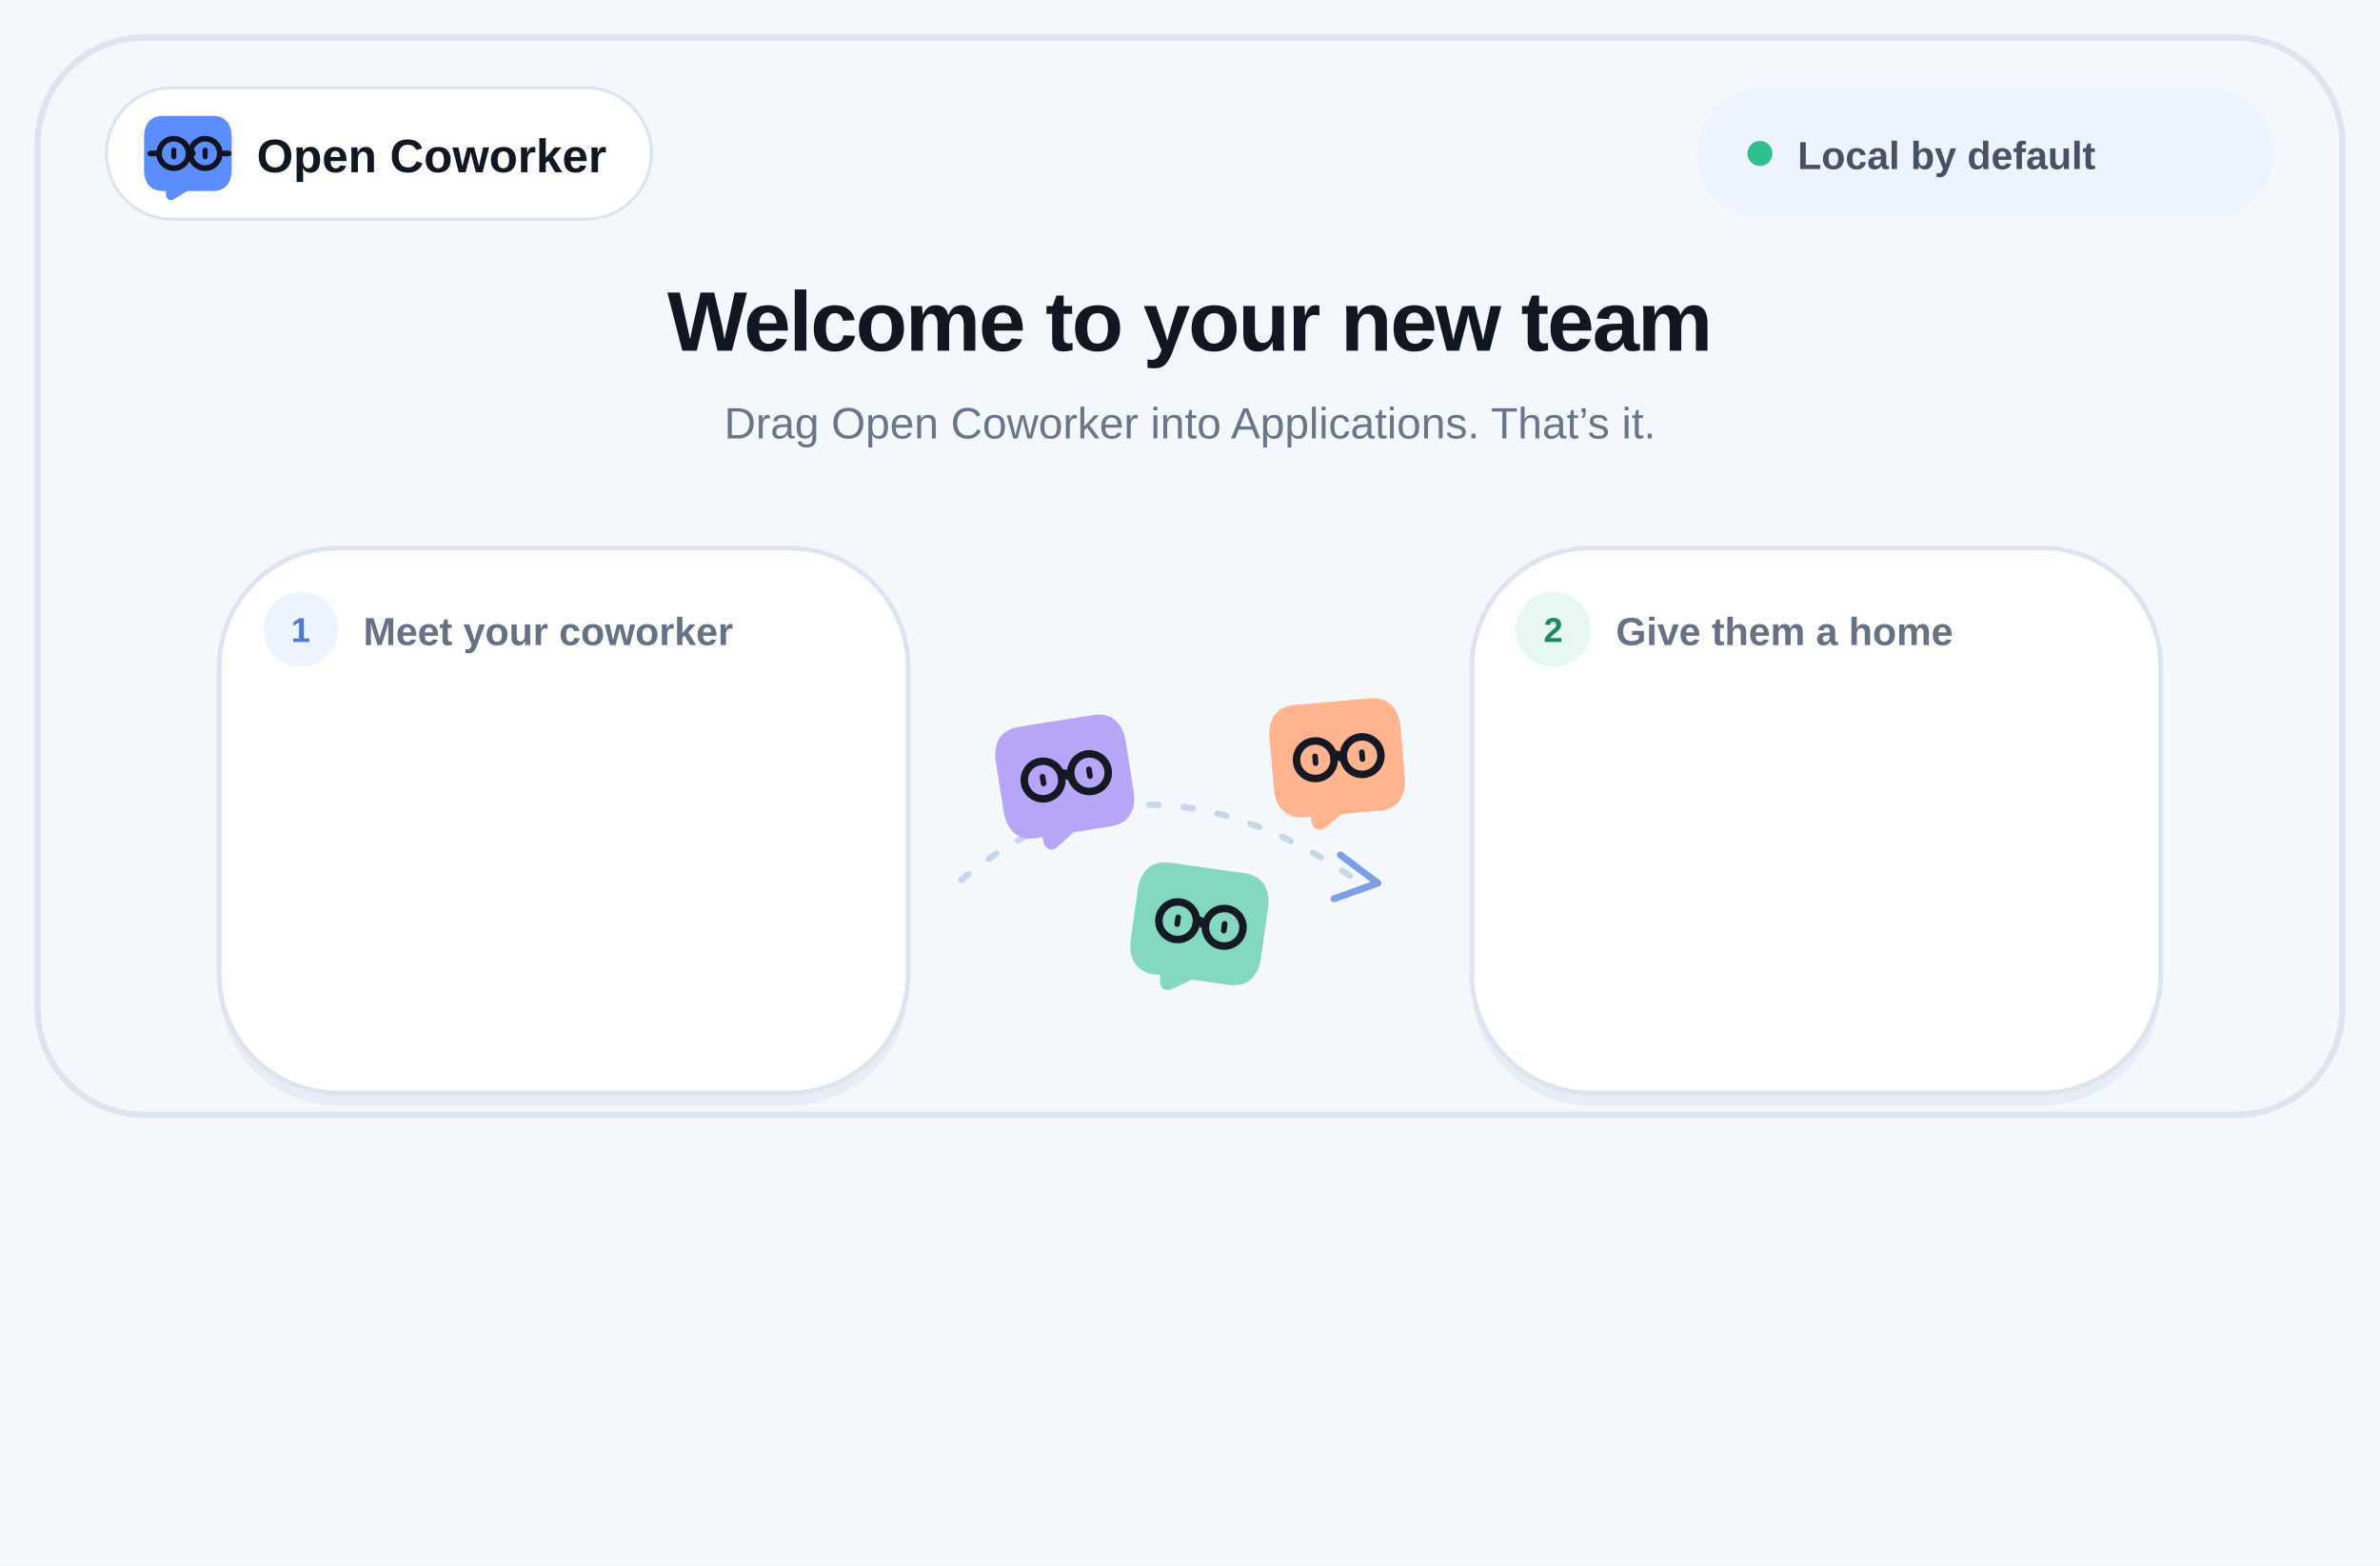
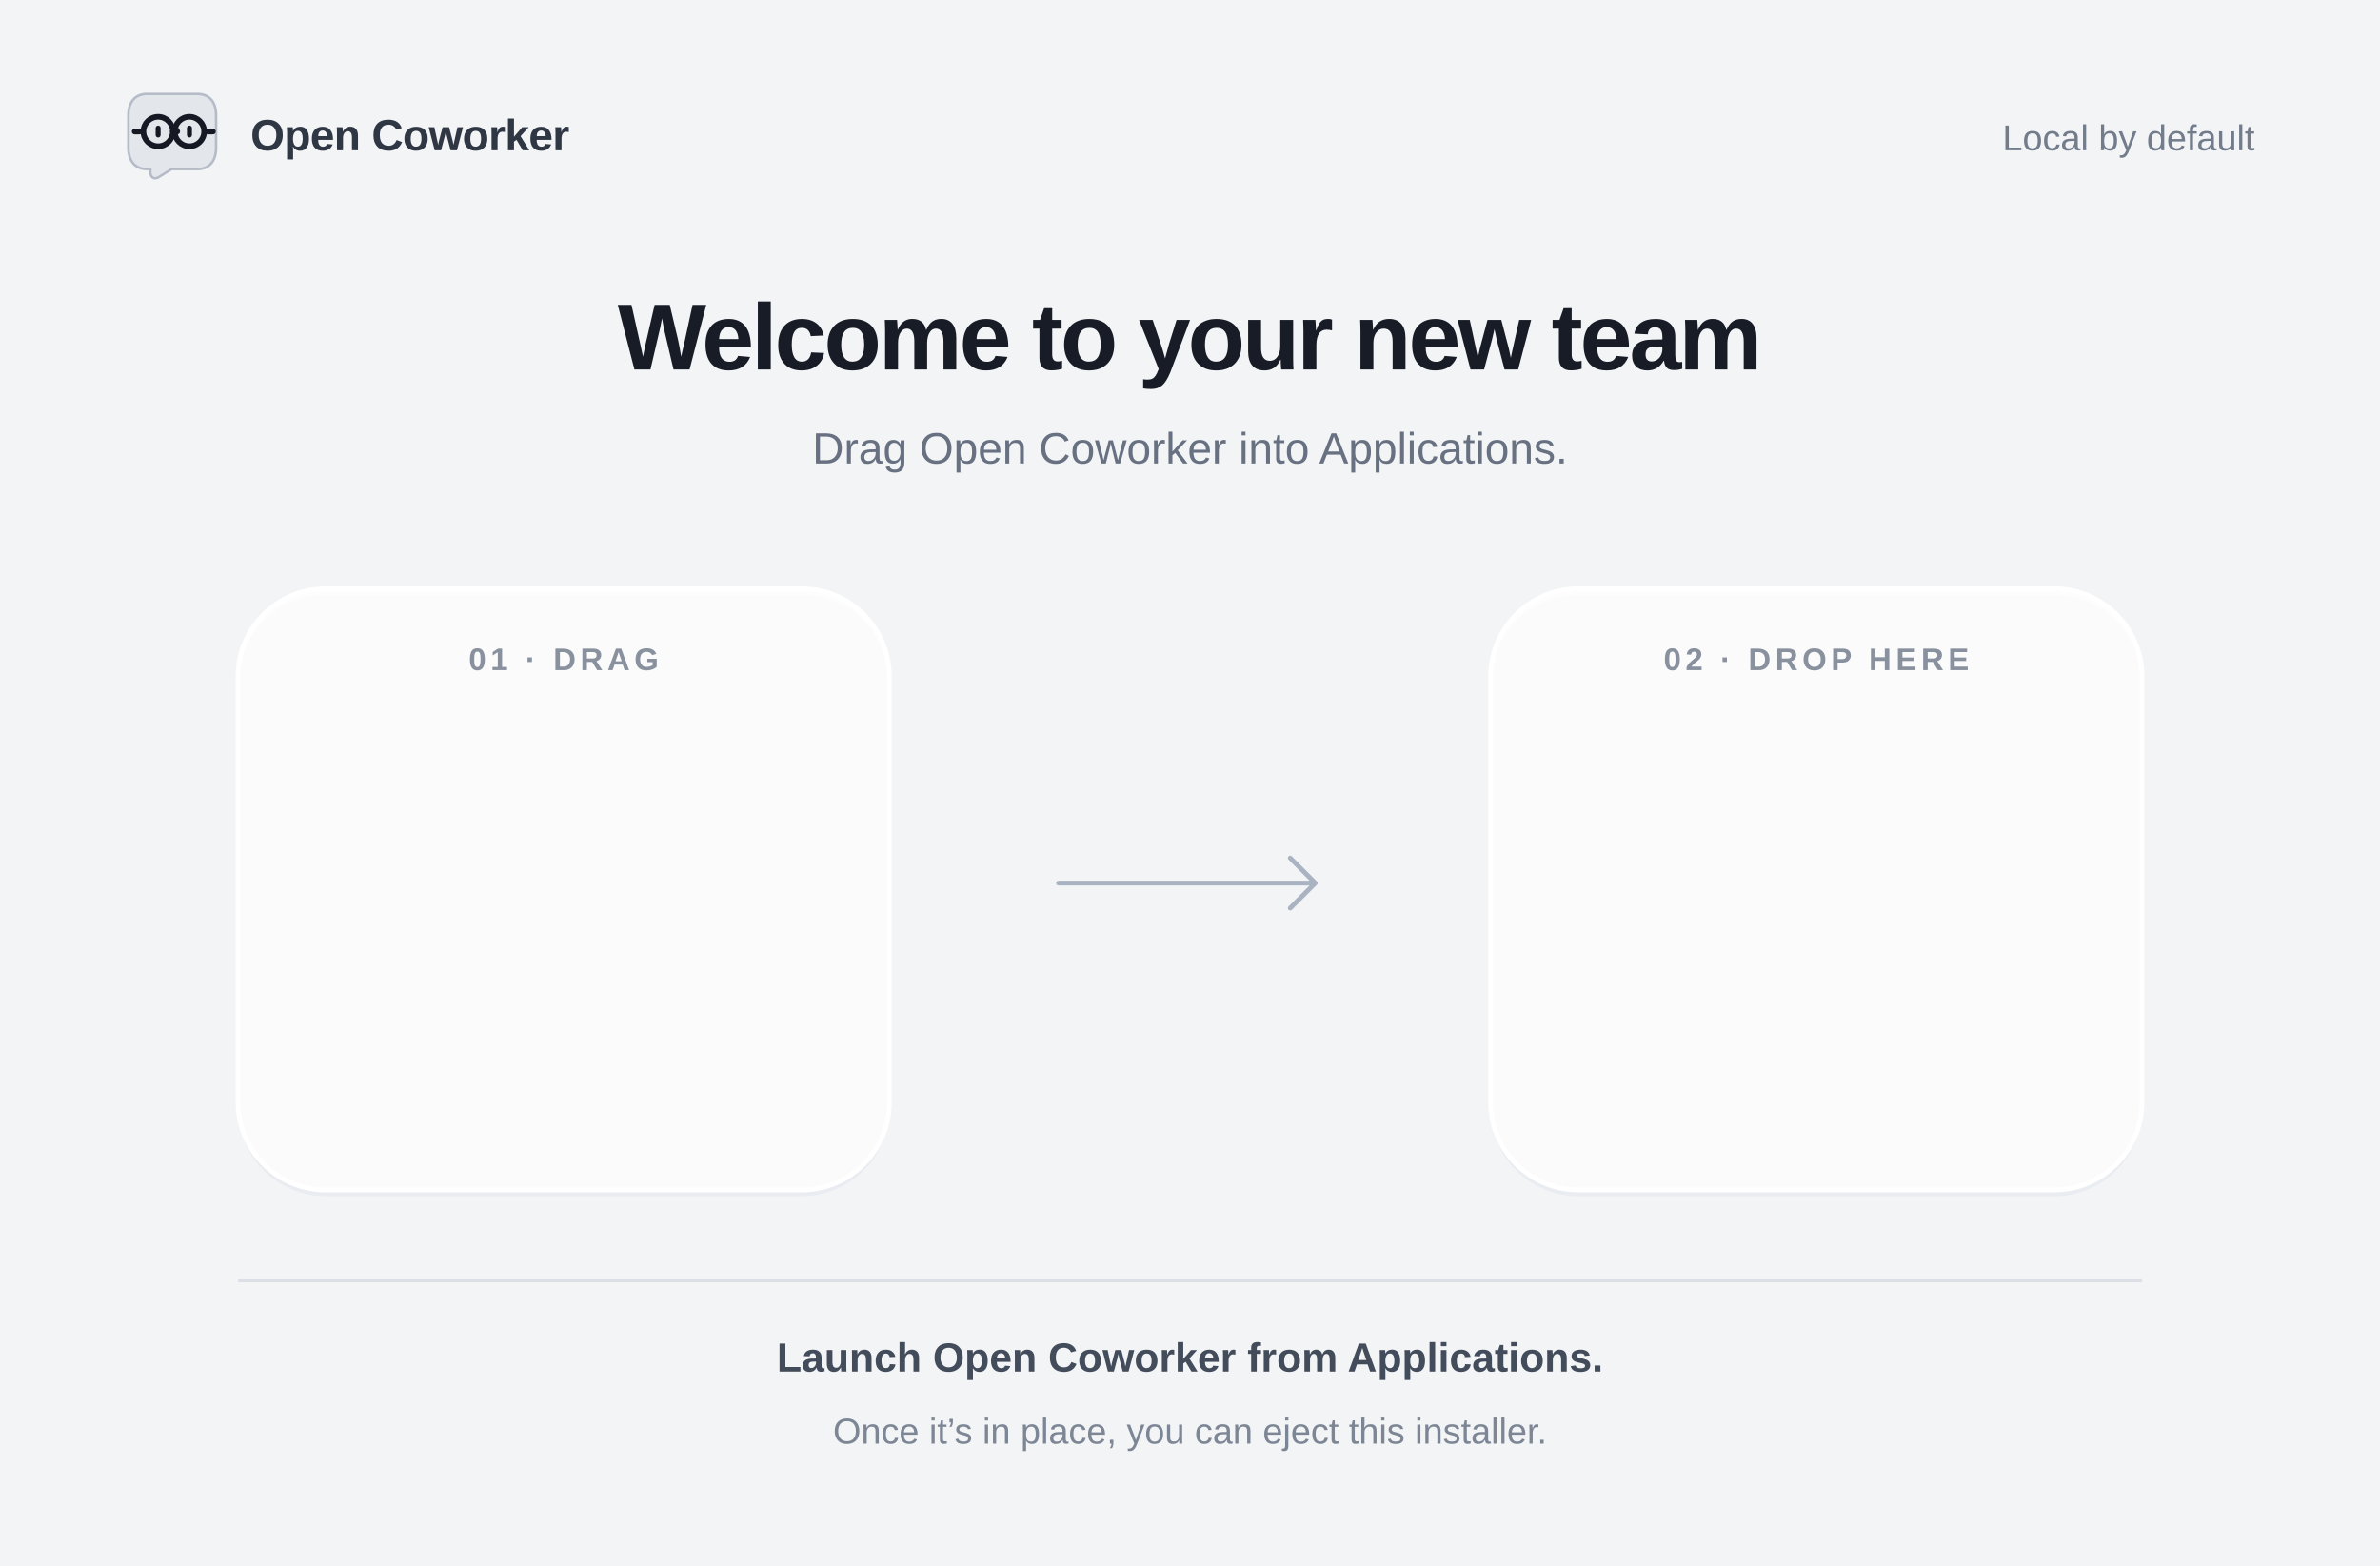
<svg xmlns="http://www.w3.org/2000/svg" width="760" height="500" viewBox="0 0 760 500">
-   <rect width="760" height="500" fill="#f4f7fb" />
-   <rect x="12" y="12" width="736" height="344" rx="34" fill="none" stroke="#dce4ef" stroke-width="2" />
+   <rect width="760" height="500" fill="#f3f4f6" />
  <g font-family="-apple-system, BlinkMacSystemFont, 'SF Pro Display', 'Helvetica Neue', Arial, sans-serif">
-     <g transform="translate(34 28)">
-       <rect width="174" height="42" rx="21" fill="#ffffff" stroke="#dce4ef" />
-       <g transform="translate(11 8)">
-         <path d="M7 1h16c4 0 6 2.7 6 6.8v10.4c0 4.1-2 6.8-6 6.8h-8.2l-4.2 2.6c-1.4.8-2.6 0-2.6-1.6v-1H7c-4 0-6-2.7-6-6.8V7.8C1 3.7 3 1 7 1Z" fill="#5b8dff" />
-         <g fill="none" stroke="#10141c" stroke-linecap="round" stroke-width="1.8">
-           <circle cx="10.5" cy="13" r="4.7" />
-           <circle cx="20.5" cy="13" r="4.7" />
-           <path d="M15.2 13c.3-1 1.1-1 1.4 0M4.6 13H3M26.4 13H28" />
-         </g>
-         <rect x="9.7" y="11.1" width="1.6" height="3.8" rx=".8" fill="#10141c" />
-         <rect x="19.7" y="11.1" width="1.6" height="3.8" rx=".8" fill="#10141c" />
+     <g transform="translate(40 29)">
+       <path d="M7 1h16c4 0 6 2.7 6 6.8v10.4c0 4.1-2 6.8-6 6.8h-8.2l-4.2 2.6c-1.4.8-2.6 0-2.6-1.6v-1H7c-4 0-6-2.7-6-6.8V7.8C1 3.7 3 1 7 1Z" fill="#e3e6eb" stroke="#b5bcc8" stroke-width=".8" />
+       <g fill="none" stroke="#151923" stroke-linecap="round" stroke-width="1.8">
+         <circle cx="10.5" cy="13" r="4.7" />
+         <circle cx="20.5" cy="13" r="4.7" />
+         <path d="M15.2 13c.3-1 1.1-1 1.4 0M4.6 13H3M26.4 13H28" />
      </g>
-       <text x="48" y="27" font-size="15" font-weight="650" fill="#111722">Open Coworker</text>
+       <rect x="9.7" y="11.1" width="1.6" height="3.8" rx=".8" fill="#151923" />
+       <rect x="19.7" y="11.1" width="1.6" height="3.8" rx=".8" fill="#151923" />
+       <text x="40" y="19" font-size="14" font-weight="600" letter-spacing="-.2" fill="#303744">Open Coworker</text>
    </g>
-     <rect x="542" y="28" width="184" height="42" rx="21" fill="#edf3ff" />
-     <circle cx="562" cy="49" r="4" fill="#2dbf8c" />
-     <text x="574" y="54" font-size="12.5" font-weight="550" fill="#465165">Local by default</text>
-     <text x="380" y="112" text-anchor="middle" font-size="27" font-weight="700" letter-spacing="-.6" fill="#111722">Welcome to your new team</text>
-     <text x="380" y="140" text-anchor="middle" font-size="14" font-weight="450" fill="#68758a">Drag Open Coworker into Applications. That’s it.</text>
-     <rect x="70" y="179" width="220" height="174" rx="38" fill="#e6edf7" />
-     <rect x="70" y="175" width="220" height="174" rx="38" fill="#ffffff" stroke="#dce4ef" stroke-width="1.5" />
-     <circle cx="96" cy="201" r="12" fill="#edf3ff" />
-     <text x="96" y="205" text-anchor="middle" font-size="11" font-weight="700" fill="#4e78dc">1</text>
-     <text x="116" y="206" font-size="12.5" font-weight="600" fill="#657286">Meet your coworker</text>
-     <rect x="470" y="179" width="220" height="174" rx="38" fill="#e6edf7" />
-     <rect x="470" y="175" width="220" height="174" rx="38" fill="#ffffff" stroke="#dce4ef" stroke-width="1.5" />
-     <circle cx="496" cy="201" r="12" fill="#e7f8f2" />
-     <text x="496" y="205" text-anchor="middle" font-size="11" font-weight="700" fill="#168968">2</text>
-     <text x="516" y="206" font-size="12.5" font-weight="600" fill="#657286">Give them a home</text>
-     <path d="M307 281c38-32 80-32 126 0" fill="none" stroke="#c7d5ed" stroke-width="2" stroke-linecap="round" stroke-dasharray="3 8" />
-     <path d="m428 273 12 9-14 5" fill="none" stroke="#7c9ee9" stroke-width="2.2" stroke-linecap="round" stroke-linejoin="round" />
-     <g transform="translate(318 228) rotate(-9 22 20)">
-       <path d="M10 2h24c6 0 9 4 9 10v16c0 6-3 10-9 10H22l-6 4c-2 1-4 0-4-3v-1h-2c-6 0-9-4-9-10V12C1 6 4 2 10 2Z" fill="#b7a6f7" />
-       <g fill="none" stroke="#151923" stroke-width="2.4" stroke-linecap="round">
-         <circle cx="15" cy="20" r="6" />
-         <circle cx="30" cy="20" r="6" />
-         <path d="M21 20c.5-1.5 1.5-1.5 2 0" />
-       </g>
-       <rect x="14.1" y="18" width="1.8" height="4" rx=".9" fill="#151923" />
-       <rect x="29.1" y="18" width="1.8" height="4" rx=".9" fill="#151923" />
-     </g>
-     <g transform="translate(361 275) rotate(8 22 20)">
-       <path d="M10 2h24c6 0 9 4 9 10v16c0 6-3 10-9 10H22l-6 4c-2 1-4 0-4-3v-1h-2c-6 0-9-4-9-10V12C1 6 4 2 10 2Z" fill="#84d8c0" />
-       <g fill="none" stroke="#151923" stroke-width="2.4" stroke-linecap="round">
-         <circle cx="15" cy="20" r="6" />
-         <circle cx="30" cy="20" r="6" />
-         <path d="M21 20c.5-1.5 1.5-1.5 2 0" />
-       </g>
-       <rect x="14.1" y="18" width="1.8" height="4" rx=".9" fill="#151923" />
-       <rect x="29.1" y="18" width="1.8" height="4" rx=".9" fill="#151923" />
-     </g>
-     <g transform="translate(405 222) rotate(-5 22 20)">
-       <path d="M10 2h24c6 0 9 4 9 10v16c0 6-3 10-9 10H22l-6 4c-2 1-4 0-4-3v-1h-2c-6 0-9-4-9-10V12C1 6 4 2 10 2Z" fill="#ffb48f" />
-       <g fill="none" stroke="#151923" stroke-width="2.4" stroke-linecap="round">
-         <circle cx="15" cy="20" r="6" />
-         <circle cx="30" cy="20" r="6" />
-         <path d="M21 20c.5-1.5 1.5-1.5 2 0" />
-       </g>
-       <rect x="14.1" y="18" width="1.8" height="4" rx=".9" fill="#151923" />
-       <rect x="29.1" y="18" width="1.8" height="4" rx=".9" fill="#151923" />
-     </g>
+     <text x="720" y="48" text-anchor="end" font-size="11.5" font-weight="450" fill="#737c8b">Local by default</text>
+     <text x="380" y="118" text-anchor="middle" font-size="30" font-weight="650" letter-spacing="-.9" fill="#171c26">Welcome to your new team</text>
+     <text x="380" y="148" text-anchor="middle" font-size="14" font-weight="450" fill="#687181">Drag Open Coworker into Applications.</text>
+     <rect x="76" y="190" width="208" height="192" rx="28" fill="#e9ecf1" />
+     <rect x="76" y="188" width="208" height="192" rx="28" fill="#ffffff" fill-opacity=".8" stroke="#ffffff" stroke-width="1.5" />
+     <text x="180" y="214" text-anchor="middle" font-size="10" font-weight="550" letter-spacing="1.4" fill="#89919e">01 · DRAG</text>
+     <rect x="476" y="190" width="208" height="192" rx="28" fill="#e9ecf1" />
+     <rect x="476" y="188" width="208" height="192" rx="28" fill="#ffffff" fill-opacity=".8" stroke="#ffffff" stroke-width="1.5" />
+     <text x="580" y="214" text-anchor="middle" font-size="10" font-weight="550" letter-spacing="1.4" fill="#89919e">02 · DROP HERE</text>
+     <path d="M338 282h82m-8-8 8 8-8 8" fill="none" stroke="#aab3c1" stroke-width="1.5" stroke-linecap="round" stroke-linejoin="round" />
+     <path d="M76 409h608" stroke="#dce0e6" stroke-width="1" />
+     <text x="380" y="438" text-anchor="middle" font-size="13" font-weight="550" fill="#434c5b">Launch Open Coworker from Applications.</text>
+     <text x="380" y="461" text-anchor="middle" font-size="11.5" font-weight="450" fill="#7d8695">Once it’s in place, you can eject this installer.</text>
  </g>
</svg>
